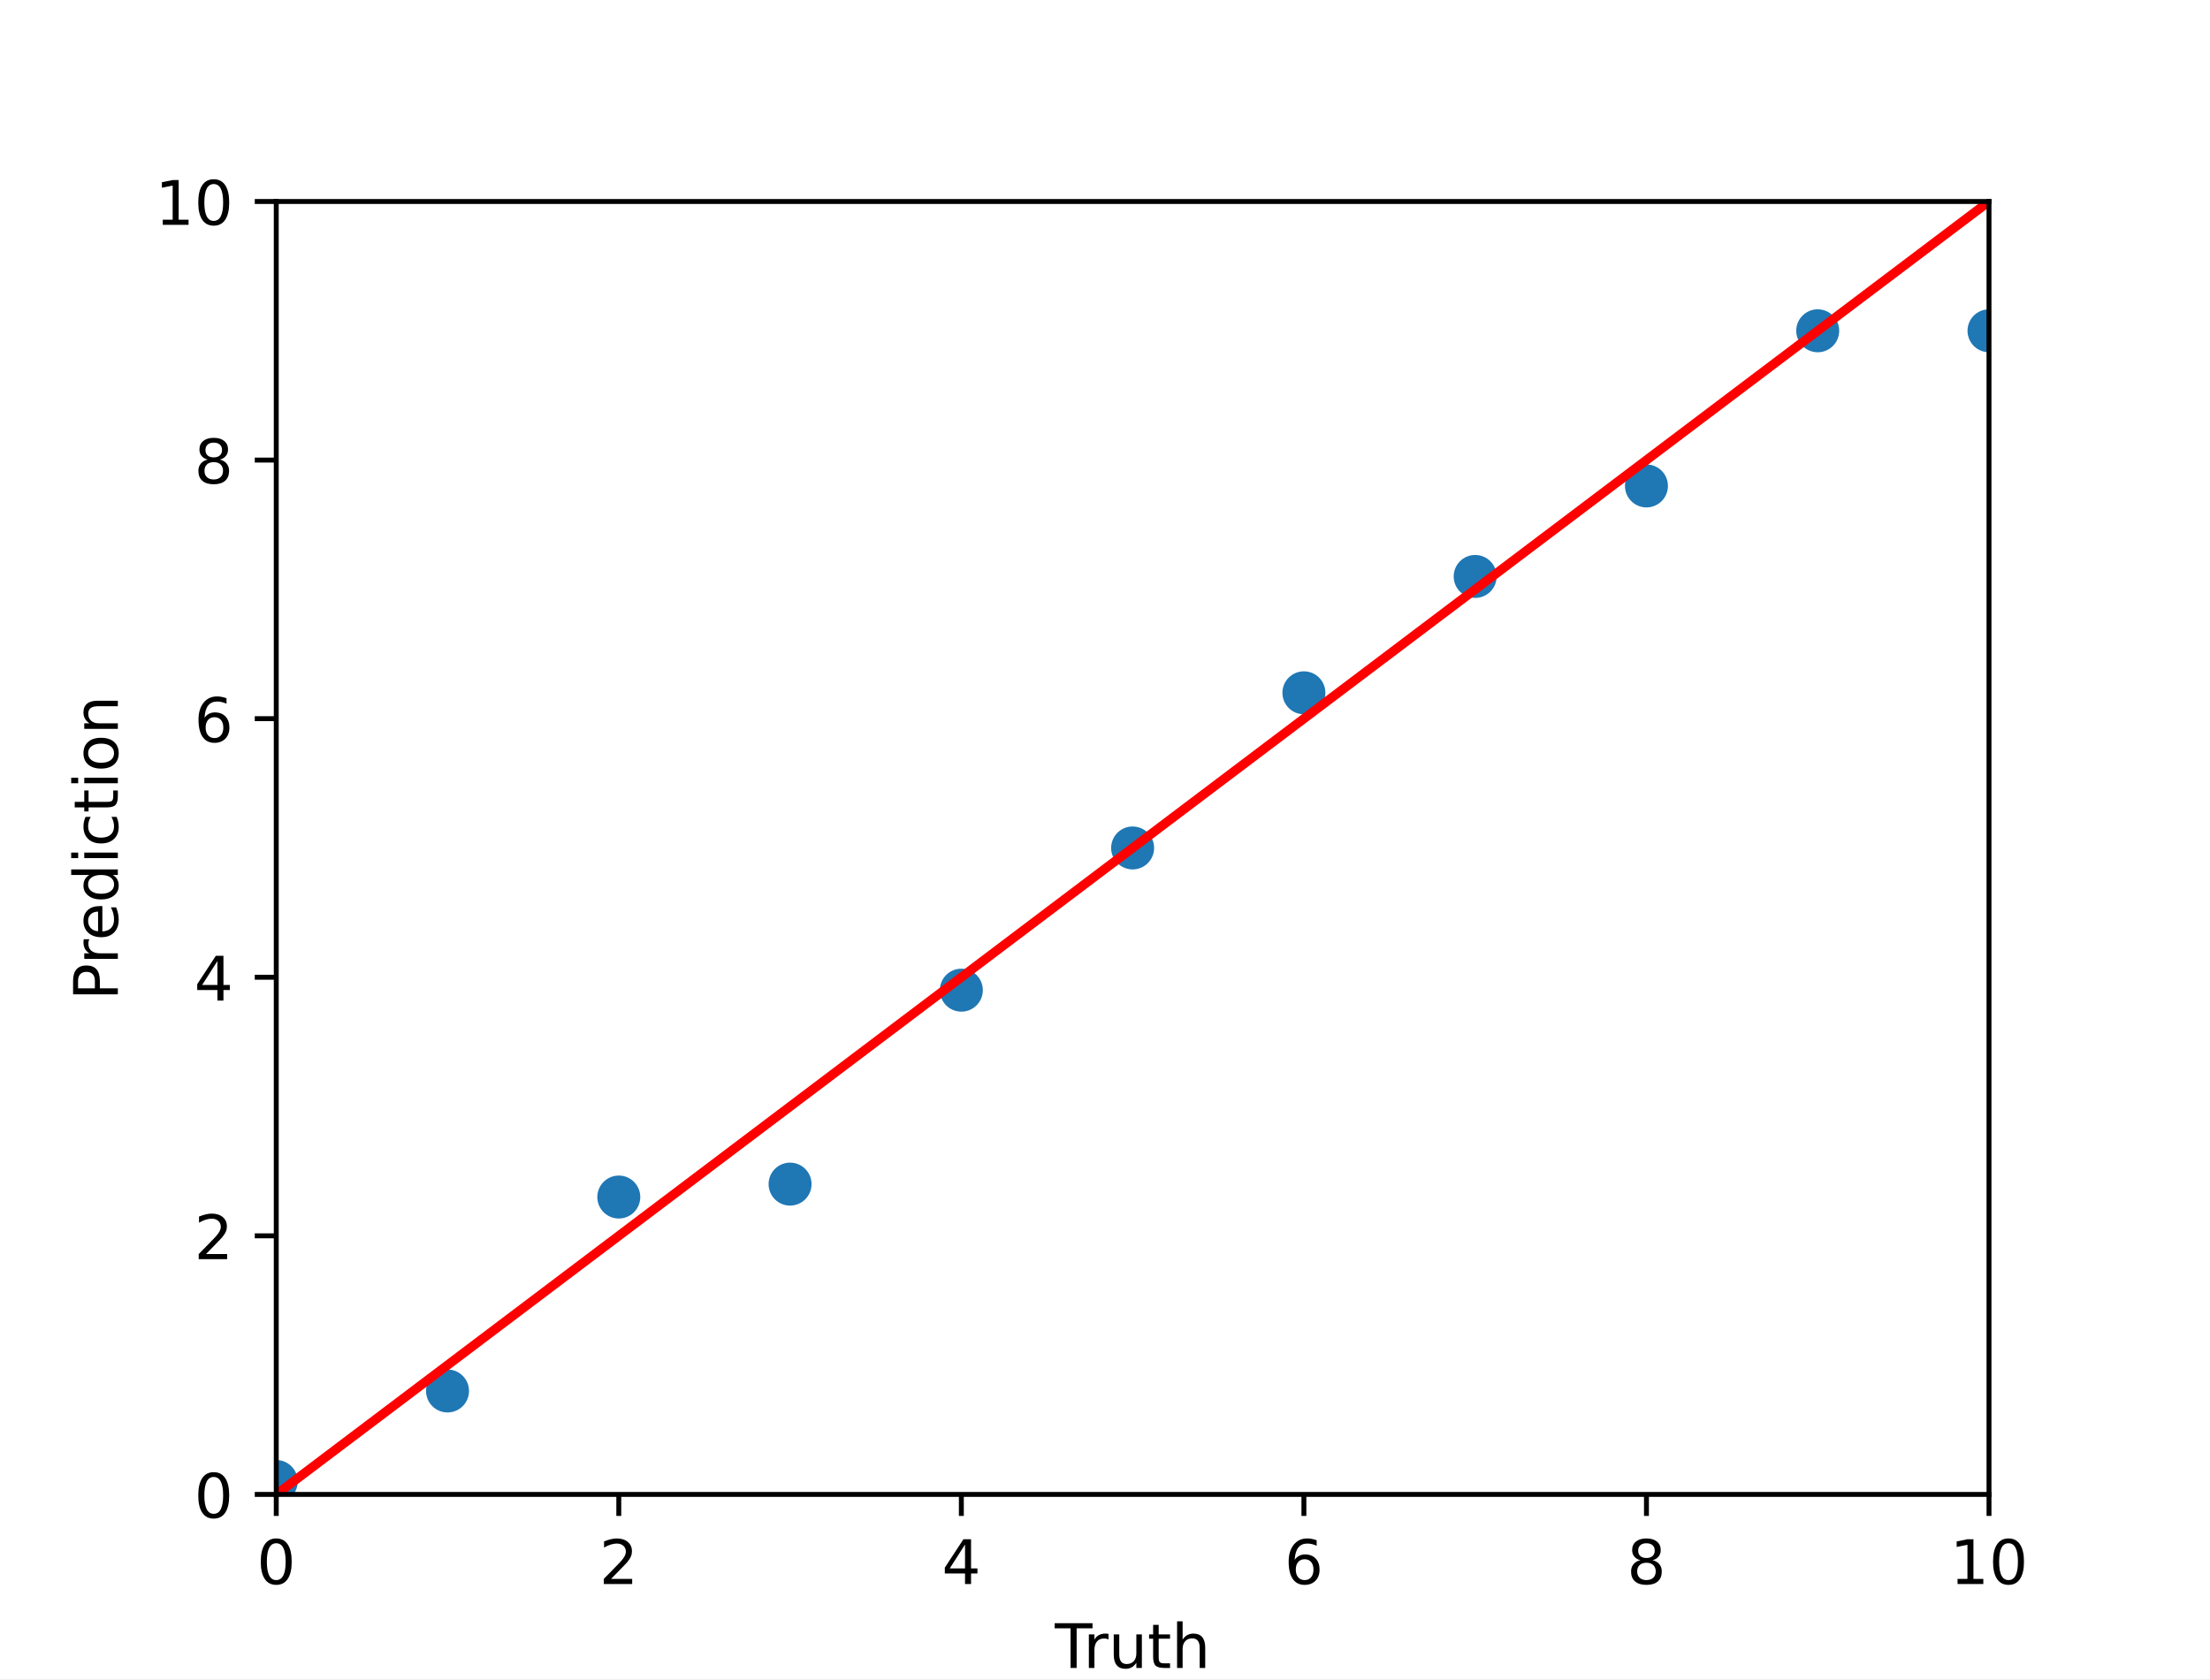
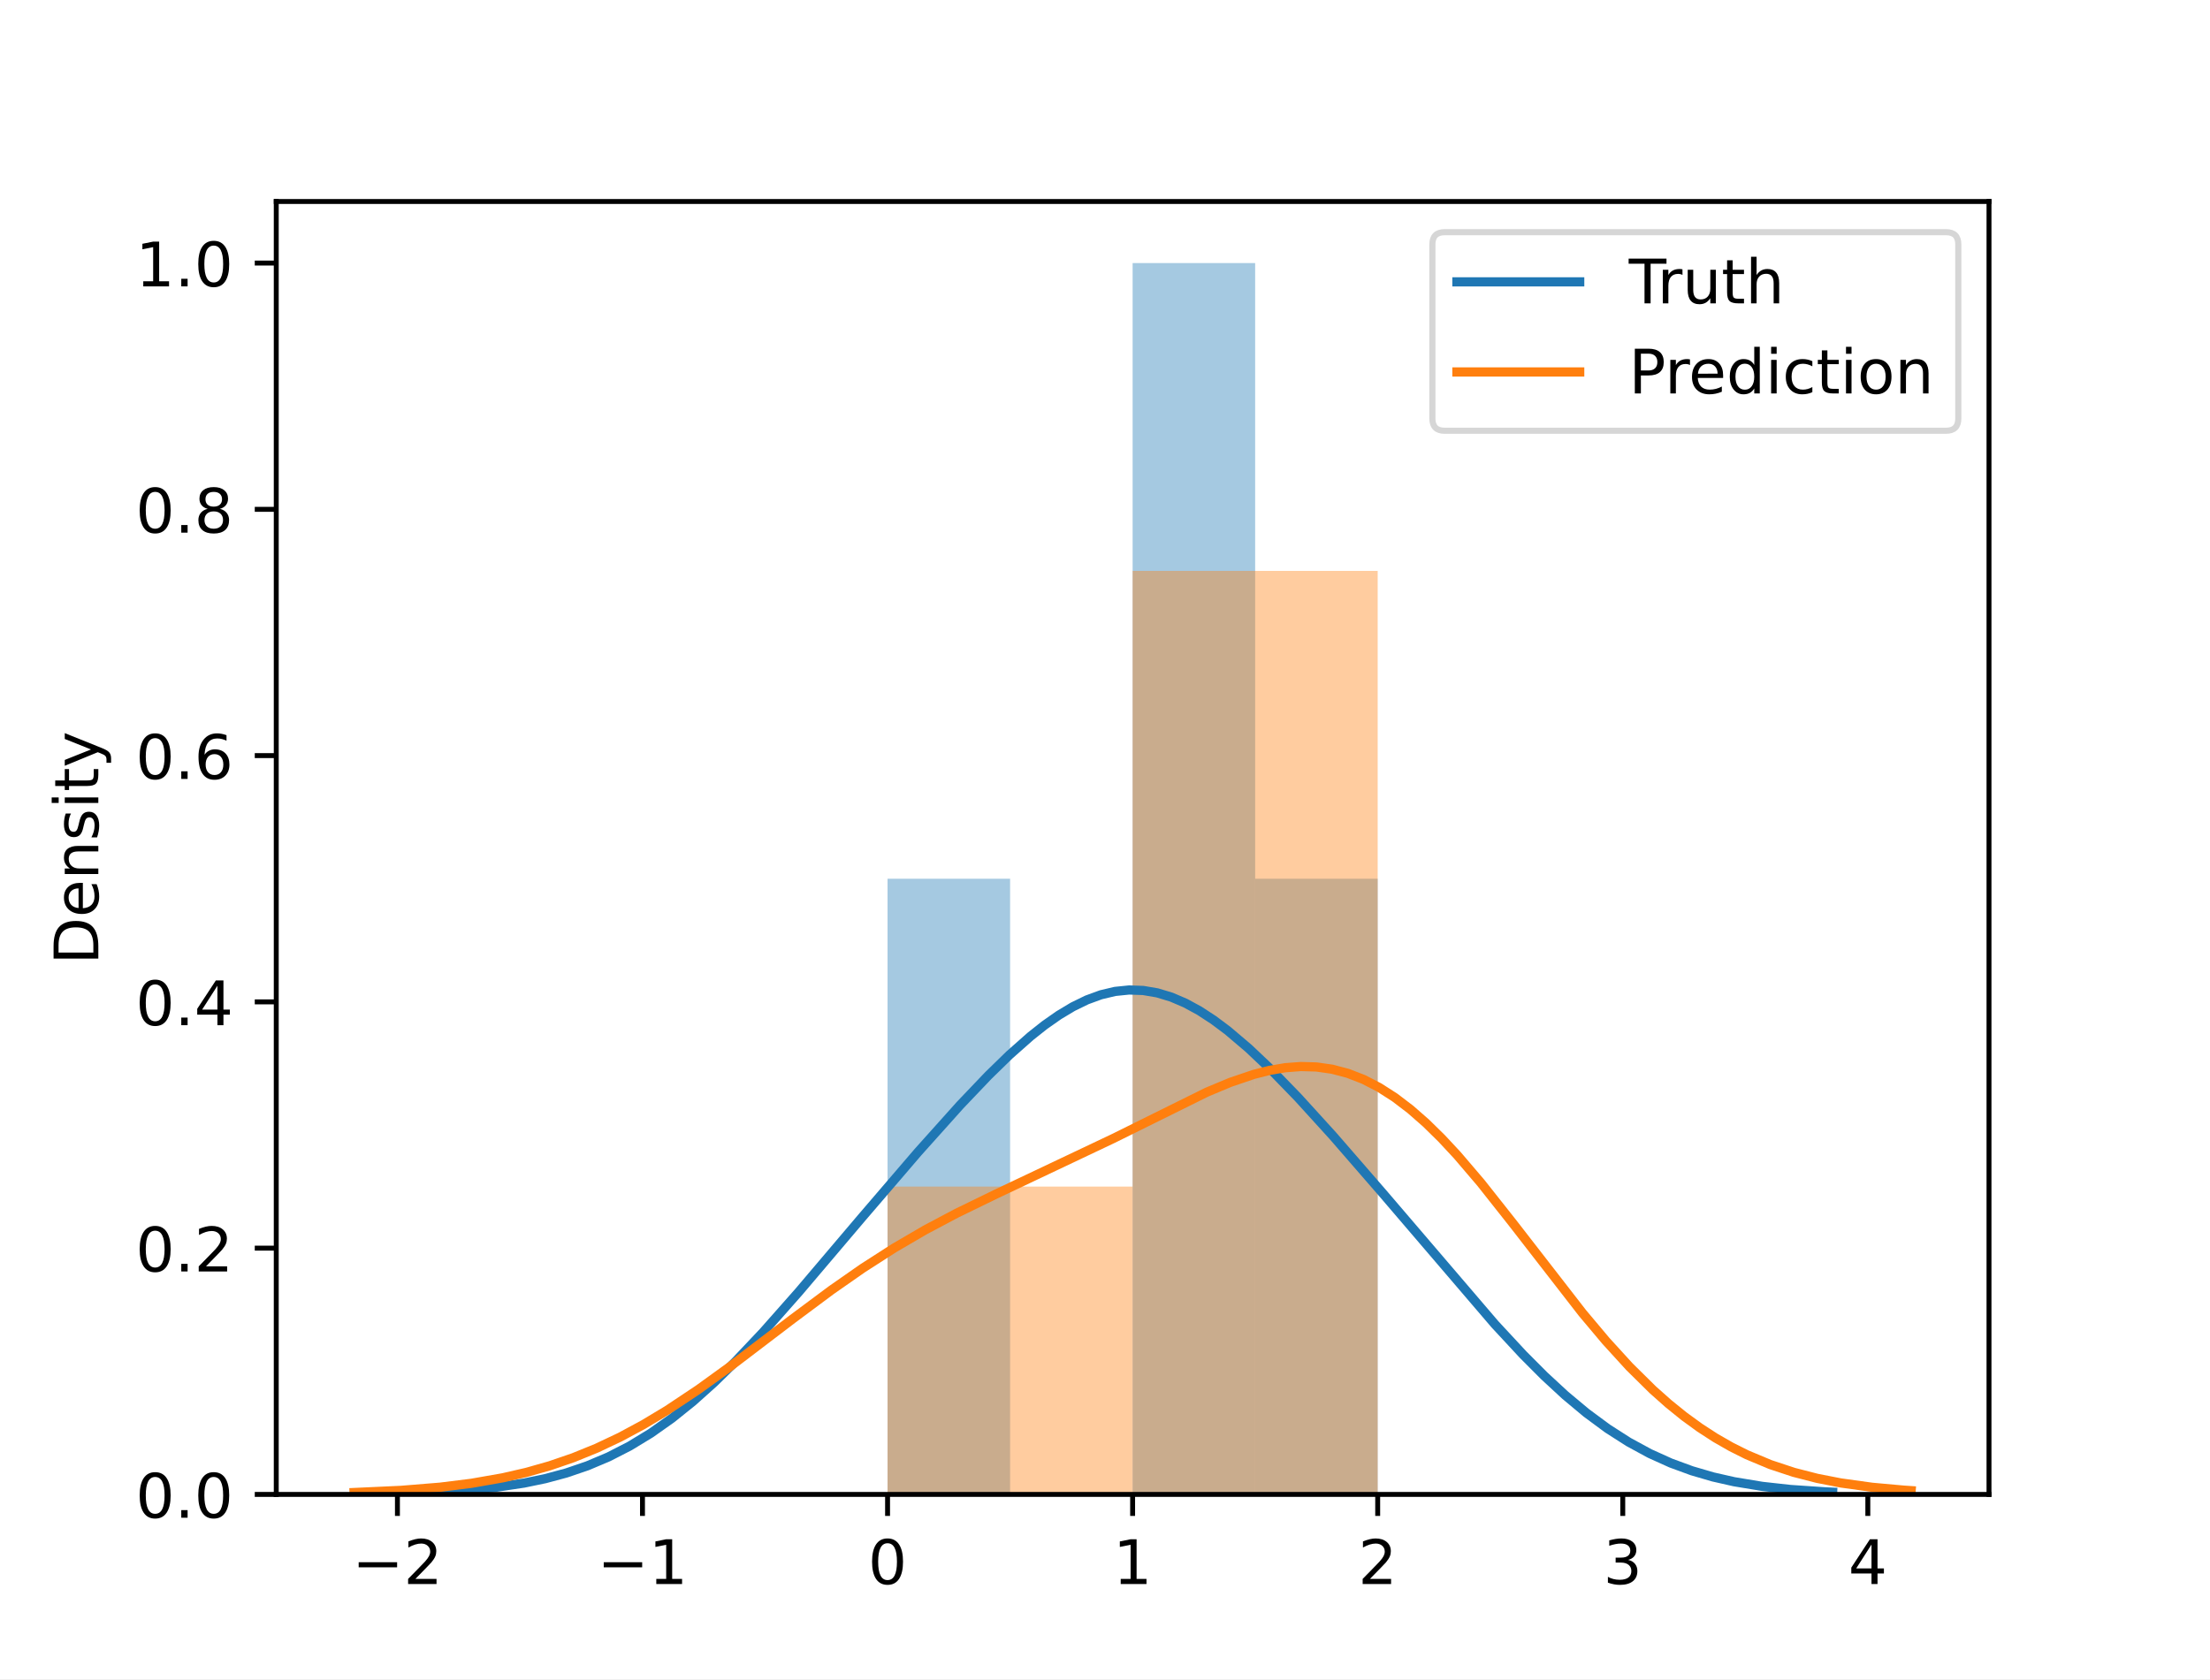
<svg xmlns="http://www.w3.org/2000/svg" xmlns:xlink="http://www.w3.org/1999/xlink" height="273.6pt" version="1.1" viewBox="0 0 360 273.6" width="360pt">
  <defs>
    <style type="text/css">*{stroke-linecap:butt;stroke-linejoin:round;}</style>
  </defs>
  <g id="figure_1">
    <g id="patch_1">
      <path d="M 0 273.6  L 360 273.6  L 360 0  L 0 0  z " style="fill:#ffffff;" />
    </g>
    <g id="axes_1">
      <g id="patch_2">
        <path d="M 45 243.504  L 324 243.504  L 324 32.832  L 45 32.832  z " style="fill:#ffffff;" />
      </g>
-       <g id="PathCollection_1">
-         <defs>
-           <path d="M 0 3  C 0.796 3 1.559 2.684 2.121 2.121  C 2.684 1.559 3 0.796 3 0  C 3 -0.796 2.684 -1.559 2.121 -2.121  C 1.559 -2.684 0.796 -3 0 -3  C -0.796 -3 -1.559 -2.684 -2.121 -2.121  C -2.684 -1.559 -3 -0.796 -3 0  C -3 0.796 -2.684 1.559 -2.121 2.121  C -1.559 2.684 -0.796 3 0 3  z " id="m1b14f8c003" style="stroke:#1f77b4;" />
-         </defs>
-         <g clip-path="url(#pff806f2892)">
-           <use style="fill:#1f77b4;stroke:#1f77b4;" x="45" xlink:href="#m1b14f8c003" y="241.397" />
-           <use style="fill:#1f77b4;stroke:#1f77b4;" x="72.9" xlink:href="#m1b14f8c003" y="226.65" />
-           <use style="fill:#1f77b4;stroke:#1f77b4;" x="100.8" xlink:href="#m1b14f8c003" y="195.049" />
-           <use style="fill:#1f77b4;stroke:#1f77b4;" x="128.7" xlink:href="#m1b14f8c003" y="192.943" />
-           <use style="fill:#1f77b4;stroke:#1f77b4;" x="156.6" xlink:href="#m1b14f8c003" y="161.342" />
-           <use style="fill:#1f77b4;stroke:#1f77b4;" x="184.5" xlink:href="#m1b14f8c003" y="138.168" />
-           <use style="fill:#1f77b4;stroke:#1f77b4;" x="212.4" xlink:href="#m1b14f8c003" y="112.887" />
-           <use style="fill:#1f77b4;stroke:#1f77b4;" x="240.3" xlink:href="#m1b14f8c003" y="93.927" />
-           <use style="fill:#1f77b4;stroke:#1f77b4;" x="268.2" xlink:href="#m1b14f8c003" y="79.18" />
-           <use style="fill:#1f77b4;stroke:#1f77b4;" x="296.1" xlink:href="#m1b14f8c003" y="53.899" />
-           <use style="fill:#1f77b4;stroke:#1f77b4;" x="324" xlink:href="#m1b14f8c003" y="53.899" />
-         </g>
+       <g id="patch_3">
+         <path clip-path="url(#pcc43d568bc)" d="M 144.58 243.504  L 164.54 243.504  L 164.54 143.184  L 144.58 143.184  z " style="fill:#1f77b4;opacity:0.4;" />
+       </g>
+       <g id="patch_4">
+         <path clip-path="url(#pcc43d568bc)" d="M 164.54 243.504  L 184.5 243.504  L 184.5 243.504  L 164.54 243.504  z " style="fill:#1f77b4;opacity:0.4;" />
+       </g>
+       <g id="patch_5">
+         <path clip-path="url(#pcc43d568bc)" d="M 184.5 243.504  L 204.46 243.504  L 204.46 42.864  L 184.5 42.864  z " style="fill:#1f77b4;opacity:0.4;" />
+       </g>
+       <g id="patch_6">
+         <path clip-path="url(#pcc43d568bc)" d="M 204.46 243.504  L 224.42 243.504  L 224.42 143.184  L 204.46 143.184  z " style="fill:#1f77b4;opacity:0.4;" />
+       </g>
+       <g id="patch_7">
+         <path clip-path="url(#pcc43d568bc)" d="M 144.58 243.504  L 184.5 243.504  L 184.5 193.344  L 144.58 193.344  z " style="fill:#ff7f0e;opacity:0.4;" />
+       </g>
+       <g id="patch_8">
+         <path clip-path="url(#pcc43d568bc)" d="M 184.5 243.504  L 224.42 243.504  L 224.42 93.024  L 184.5 93.024  z " style="fill:#ff7f0e;opacity:0.4;" />
      </g>
      <g id="matplotlib.axis_1">
        <g id="xtick_1">
          <g id="line2d_1">
            <defs>
-               <path d="M 0 0  L 0 3.5  " id="me74fa37435" style="stroke:#000000;stroke-width:0.8;" />
-             </defs>
-             <g>
-               <use style="stroke:#000000;stroke-width:0.8;" x="45" xlink:href="#me74fa37435" y="243.504" />
+               <path d="M 0 0  L 0 3.5  " id="m1a2b44babe" style="stroke:#000000;stroke-width:0.8;" />
+             </defs>
+             <g>
+               <use style="stroke:#000000;stroke-width:0.8;" x="64.739" xlink:href="#m1a2b44babe" y="243.504" />
            </g>
          </g>
          <g id="text_1">
-             <g transform="translate(41.81875 258.1024)scale(0.1 -0.1)">
-               <defs>
-                 <path d="M 2034 4250  Q 1547 4250 1301 3770  Q 1056 3291 1056 2328  Q 1056 1369 1301 889  Q 1547 409 2034 409  Q 2525 409 2770 889  Q 3016 1369 3016 2328  Q 3016 3291 2770 3770  Q 2525 4250 2034 4250  z M 2034 4750  Q 2819 4750 3233 4129  Q 3647 3509 3647 2328  Q 3647 1150 3233 529  Q 2819 -91 2034 -91  Q 1250 -91 836 529  Q 422 1150 422 2328  Q 422 3509 836 4129  Q 1250 4750 2034 4750  z " id="DejaVuSans-30" transform="scale(0.015625)" />
-               </defs>
-               <use xlink:href="#DejaVuSans-30" />
+             <g transform="translate(57.36793 258.1024)scale(0.1 -0.1)">
+               <defs>
+                 <path d="M 678 2272  L 4684 2272  L 4684 1741  L 678 1741  L 678 2272  z " id="DejaVuSans-2212" transform="scale(0.015625)" />
+                 <path d="M 1228 531  L 3431 531  L 3431 0  L 469 0  L 469 531  Q 828 903 1448 1529  Q 2069 2156 2228 2338  Q 2531 2678 2651 2914  Q 2772 3150 2772 3378  Q 2772 3750 2511 3984  Q 2250 4219 1831 4219  Q 1534 4219 1204 4116  Q 875 4013 500 3803  L 500 4441  Q 881 4594 1212 4672  Q 1544 4750 1819 4750  Q 2544 4750 2975 4387  Q 3406 4025 3406 3419  Q 3406 3131 3298 2873  Q 3191 2616 2906 2266  Q 2828 2175 2409 1742  Q 1991 1309 1228 531  z " id="DejaVuSans-32" transform="scale(0.015625)" />
+               </defs>
+               <use xlink:href="#DejaVuSans-2212" />
+               <use x="83.789" xlink:href="#DejaVuSans-32" />
            </g>
          </g>
        </g>
        <g id="xtick_2">
          <g id="line2d_2">
            <g>
-               <use style="stroke:#000000;stroke-width:0.8;" x="100.8" xlink:href="#me74fa37435" y="243.504" />
+               <use style="stroke:#000000;stroke-width:0.8;" x="104.659" xlink:href="#m1a2b44babe" y="243.504" />
            </g>
          </g>
          <g id="text_2">
-             <g transform="translate(97.61875 258.1024)scale(0.1 -0.1)">
-               <defs>
-                 <path d="M 1228 531  L 3431 531  L 3431 0  L 469 0  L 469 531  Q 828 903 1448 1529  Q 2069 2156 2228 2338  Q 2531 2678 2651 2914  Q 2772 3150 2772 3378  Q 2772 3750 2511 3984  Q 2250 4219 1831 4219  Q 1534 4219 1204 4116  Q 875 4013 500 3803  L 500 4441  Q 881 4594 1212 4672  Q 1544 4750 1819 4750  Q 2544 4750 2975 4387  Q 3406 4025 3406 3419  Q 3406 3131 3298 2873  Q 3191 2616 2906 2266  Q 2828 2175 2409 1742  Q 1991 1309 1228 531  z " id="DejaVuSans-32" transform="scale(0.015625)" />
-               </defs>
-               <use xlink:href="#DejaVuSans-32" />
+             <g transform="translate(97.28825 258.1024)scale(0.1 -0.1)">
+               <defs>
+                 <path d="M 794 531  L 1825 531  L 1825 4091  L 703 3866  L 703 4441  L 1819 4666  L 2450 4666  L 2450 531  L 3481 531  L 3481 0  L 794 0  L 794 531  z " id="DejaVuSans-31" transform="scale(0.015625)" />
+               </defs>
+               <use xlink:href="#DejaVuSans-2212" />
+               <use x="83.789" xlink:href="#DejaVuSans-31" />
            </g>
          </g>
        </g>
        <g id="xtick_3">
          <g id="line2d_3">
            <g>
-               <use style="stroke:#000000;stroke-width:0.8;" x="156.6" xlink:href="#me74fa37435" y="243.504" />
+               <use style="stroke:#000000;stroke-width:0.8;" x="144.58" xlink:href="#m1a2b44babe" y="243.504" />
            </g>
          </g>
          <g id="text_3">
-             <g transform="translate(153.4187 258.1024)scale(0.1 -0.1)">
-               <defs>
-                 <path d="M 2419 4116  L 825 1625  L 2419 1625  L 2419 4116  z M 2253 4666  L 3047 4666  L 3047 1625  L 3713 1625  L 3713 1100  L 3047 1100  L 3047 0  L 2419 0  L 2419 1100  L 313 1100  L 313 1709  L 2253 4666  z " id="DejaVuSans-34" transform="scale(0.015625)" />
-               </defs>
-               <use xlink:href="#DejaVuSans-34" />
+             <g transform="translate(141.3984 258.1024)scale(0.1 -0.1)">
+               <defs>
+                 <path d="M 2034 4250  Q 1547 4250 1301 3770  Q 1056 3291 1056 2328  Q 1056 1369 1301 889  Q 1547 409 2034 409  Q 2525 409 2770 889  Q 3016 1369 3016 2328  Q 3016 3291 2770 3770  Q 2525 4250 2034 4250  z M 2034 4750  Q 2819 4750 3233 4129  Q 3647 3509 3647 2328  Q 3647 1150 3233 529  Q 2819 -91 2034 -91  Q 1250 -91 836 529  Q 422 1150 422 2328  Q 422 3509 836 4129  Q 1250 4750 2034 4750  z " id="DejaVuSans-30" transform="scale(0.015625)" />
+               </defs>
+               <use xlink:href="#DejaVuSans-30" />
            </g>
          </g>
        </g>
        <g id="xtick_4">
          <g id="line2d_4">
            <g>
-               <use style="stroke:#000000;stroke-width:0.8;" x="212.4" xlink:href="#me74fa37435" y="243.504" />
+               <use style="stroke:#000000;stroke-width:0.8;" x="184.5" xlink:href="#m1a2b44babe" y="243.504" />
            </g>
          </g>
          <g id="text_4">
-             <g transform="translate(209.2188 258.1024)scale(0.1 -0.1)">
-               <defs>
-                 <path d="M 2113 2584  Q 1688 2584 1439 2293  Q 1191 2003 1191 1497  Q 1191 994 1439 701  Q 1688 409 2113 409  Q 2538 409 2786 701  Q 3034 994 3034 1497  Q 3034 2003 2786 2293  Q 2538 2584 2113 2584  z M 3366 4563  L 3366 3988  Q 3128 4100 2886 4159  Q 2644 4219 2406 4219  Q 1781 4219 1451 3797  Q 1122 3375 1075 2522  Q 1259 2794 1537 2939  Q 1816 3084 2150 3084  Q 2853 3084 3261 2657  Q 3669 2231 3669 1497  Q 3669 778 3244 343  Q 2819 -91 2113 -91  Q 1303 -91 875 529  Q 447 1150 447 2328  Q 447 3434 972 4092  Q 1497 4750 2381 4750  Q 2619 4750 2861 4703  Q 3103 4656 3366 4563  z " id="DejaVuSans-36" transform="scale(0.015625)" />
-               </defs>
-               <use xlink:href="#DejaVuSans-36" />
+             <g transform="translate(181.3187 258.1024)scale(0.1 -0.1)">
+               <use xlink:href="#DejaVuSans-31" />
            </g>
          </g>
        </g>
        <g id="xtick_5">
          <g id="line2d_5">
            <g>
-               <use style="stroke:#000000;stroke-width:0.8;" x="268.2" xlink:href="#me74fa37435" y="243.504" />
+               <use style="stroke:#000000;stroke-width:0.8;" x="224.42" xlink:href="#m1a2b44babe" y="243.504" />
            </g>
          </g>
          <g id="text_5">
-             <g transform="translate(265.0188 258.1024)scale(0.1 -0.1)">
-               <defs>
-                 <path d="M 2034 2216  Q 1584 2216 1326 1975  Q 1069 1734 1069 1313  Q 1069 891 1326 650  Q 1584 409 2034 409  Q 2484 409 2743 651  Q 3003 894 3003 1313  Q 3003 1734 2745 1975  Q 2488 2216 2034 2216  z M 1403 2484  Q 997 2584 770 2862  Q 544 3141 544 3541  Q 544 4100 942 4425  Q 1341 4750 2034 4750  Q 2731 4750 3128 4425  Q 3525 4100 3525 3541  Q 3525 3141 3298 2862  Q 3072 2584 2669 2484  Q 3125 2378 3379 2068  Q 3634 1759 3634 1313  Q 3634 634 3220 271  Q 2806 -91 2034 -91  Q 1263 -91 848 271  Q 434 634 434 1313  Q 434 1759 690 2068  Q 947 2378 1403 2484  z M 1172 3481  Q 1172 3119 1398 2916  Q 1625 2713 2034 2713  Q 2441 2713 2670 2916  Q 2900 3119 2900 3481  Q 2900 3844 2670 4047  Q 2441 4250 2034 4250  Q 1625 4250 1398 4047  Q 1172 3844 1172 3481  z " id="DejaVuSans-38" transform="scale(0.015625)" />
-               </defs>
-               <use xlink:href="#DejaVuSans-38" />
+             <g transform="translate(221.2391 258.1024)scale(0.1 -0.1)">
+               <use xlink:href="#DejaVuSans-32" />
            </g>
          </g>
        </g>
        <g id="xtick_6">
          <g id="line2d_6">
            <g>
-               <use style="stroke:#000000;stroke-width:0.8;" x="324" xlink:href="#me74fa37435" y="243.504" />
+               <use style="stroke:#000000;stroke-width:0.8;" x="264.341" xlink:href="#m1a2b44babe" y="243.504" />
            </g>
          </g>
          <g id="text_6">
-             <g transform="translate(317.6375 258.1024)scale(0.1 -0.1)">
-               <defs>
-                 <path d="M 794 531  L 1825 531  L 1825 4091  L 703 3866  L 703 4441  L 1819 4666  L 2450 4666  L 2450 531  L 3481 531  L 3481 0  L 794 0  L 794 531  z " id="DejaVuSans-31" transform="scale(0.015625)" />
-               </defs>
+             <g transform="translate(261.1594 258.1024)scale(0.1 -0.1)">
+               <defs>
+                 <path d="M 2597 2516  Q 3050 2419 3304 2112  Q 3559 1806 3559 1356  Q 3559 666 3084 287  Q 2609 -91 1734 -91  Q 1441 -91 1130 -33  Q 819 25 488 141  L 488 750  Q 750 597 1062 519  Q 1375 441 1716 441  Q 2309 441 2620 675  Q 2931 909 2931 1356  Q 2931 1769 2642 2001  Q 2353 2234 1838 2234  L 1294 2234  L 1294 2753  L 1863 2753  Q 2328 2753 2575 2939  Q 2822 3125 2822 3475  Q 2822 3834 2567 4026  Q 2313 4219 1838 4219  Q 1578 4219 1281 4162  Q 984 4106 628 3988  L 628 4550  Q 988 4650 1302 4700  Q 1616 4750 1894 4750  Q 2613 4750 3031 4423  Q 3450 4097 3450 3541  Q 3450 3153 3228 2886  Q 3006 2619 2597 2516  z " id="DejaVuSans-33" transform="scale(0.015625)" />
+               </defs>
+               <use xlink:href="#DejaVuSans-33" />
+             </g>
+           </g>
+         </g>
+         <g id="xtick_7">
+           <g id="line2d_7">
+             <g>
+               <use style="stroke:#000000;stroke-width:0.8;" x="304.261" xlink:href="#m1a2b44babe" y="243.504" />
+             </g>
+           </g>
+           <g id="text_7">
+             <g transform="translate(301.0797 258.1024)scale(0.1 -0.1)">
+               <defs>
+                 <path d="M 2419 4116  L 825 1625  L 2419 1625  L 2419 4116  z M 2253 4666  L 3047 4666  L 3047 1625  L 3713 1625  L 3713 1100  L 3047 1100  L 3047 0  L 2419 0  L 2419 1100  L 313 1100  L 313 1709  L 2253 4666  z " id="DejaVuSans-34" transform="scale(0.015625)" />
+               </defs>
+               <use xlink:href="#DejaVuSans-34" />
+             </g>
+           </g>
+         </g>
+       </g>
+       <g id="matplotlib.axis_2">
+         <g id="ytick_1">
+           <g id="line2d_8">
+             <defs>
+               <path d="M 0 0  L -3.5 0  " id="m5baee02620" style="stroke:#000000;stroke-width:0.8;" />
+             </defs>
+             <g>
+               <use style="stroke:#000000;stroke-width:0.8;" x="45" xlink:href="#m5baee02620" y="243.504" />
+             </g>
+           </g>
+           <g id="text_8">
+             <g transform="translate(22.09688 247.3032)scale(0.1 -0.1)">
+               <defs>
+                 <path d="M 684 794  L 1344 794  L 1344 0  L 684 0  L 684 794  z " id="DejaVuSans-2e" transform="scale(0.015625)" />
+               </defs>
+               <use xlink:href="#DejaVuSans-30" />
+               <use x="63.623" xlink:href="#DejaVuSans-2e" />
+               <use x="95.41" xlink:href="#DejaVuSans-30" />
+             </g>
+           </g>
+         </g>
+         <g id="ytick_2">
+           <g id="line2d_9">
+             <g>
+               <use style="stroke:#000000;stroke-width:0.8;" x="45" xlink:href="#m5baee02620" y="203.376" />
+             </g>
+           </g>
+           <g id="text_9">
+             <g transform="translate(22.09688 207.1752)scale(0.1 -0.1)">
+               <use xlink:href="#DejaVuSans-30" />
+               <use x="63.623" xlink:href="#DejaVuSans-2e" />
+               <use x="95.41" xlink:href="#DejaVuSans-32" />
+             </g>
+           </g>
+         </g>
+         <g id="ytick_3">
+           <g id="line2d_10">
+             <g>
+               <use style="stroke:#000000;stroke-width:0.8;" x="45" xlink:href="#m5baee02620" y="163.248" />
+             </g>
+           </g>
+           <g id="text_10">
+             <g transform="translate(22.09688 167.0472)scale(0.1 -0.1)">
+               <use xlink:href="#DejaVuSans-30" />
+               <use x="63.623" xlink:href="#DejaVuSans-2e" />
+               <use x="95.41" xlink:href="#DejaVuSans-34" />
+             </g>
+           </g>
+         </g>
+         <g id="ytick_4">
+           <g id="line2d_11">
+             <g>
+               <use style="stroke:#000000;stroke-width:0.8;" x="45" xlink:href="#m5baee02620" y="123.12" />
+             </g>
+           </g>
+           <g id="text_11">
+             <g transform="translate(22.09688 126.9192)scale(0.1 -0.1)">
+               <defs>
+                 <path d="M 2113 2584  Q 1688 2584 1439 2293  Q 1191 2003 1191 1497  Q 1191 994 1439 701  Q 1688 409 2113 409  Q 2538 409 2786 701  Q 3034 994 3034 1497  Q 3034 2003 2786 2293  Q 2538 2584 2113 2584  z M 3366 4563  L 3366 3988  Q 3128 4100 2886 4159  Q 2644 4219 2406 4219  Q 1781 4219 1451 3797  Q 1122 3375 1075 2522  Q 1259 2794 1537 2939  Q 1816 3084 2150 3084  Q 2853 3084 3261 2657  Q 3669 2231 3669 1497  Q 3669 778 3244 343  Q 2819 -91 2113 -91  Q 1303 -91 875 529  Q 447 1150 447 2328  Q 447 3434 972 4092  Q 1497 4750 2381 4750  Q 2619 4750 2861 4703  Q 3103 4656 3366 4563  z " id="DejaVuSans-36" transform="scale(0.015625)" />
+               </defs>
+               <use xlink:href="#DejaVuSans-30" />
+               <use x="63.623" xlink:href="#DejaVuSans-2e" />
+               <use x="95.41" xlink:href="#DejaVuSans-36" />
+             </g>
+           </g>
+         </g>
+         <g id="ytick_5">
+           <g id="line2d_12">
+             <g>
+               <use style="stroke:#000000;stroke-width:0.8;" x="45" xlink:href="#m5baee02620" y="82.992" />
+             </g>
+           </g>
+           <g id="text_12">
+             <g transform="translate(22.09688 86.79122)scale(0.1 -0.1)">
+               <defs>
+                 <path d="M 2034 2216  Q 1584 2216 1326 1975  Q 1069 1734 1069 1313  Q 1069 891 1326 650  Q 1584 409 2034 409  Q 2484 409 2743 651  Q 3003 894 3003 1313  Q 3003 1734 2745 1975  Q 2488 2216 2034 2216  z M 1403 2484  Q 997 2584 770 2862  Q 544 3141 544 3541  Q 544 4100 942 4425  Q 1341 4750 2034 4750  Q 2731 4750 3128 4425  Q 3525 4100 3525 3541  Q 3525 3141 3298 2862  Q 3072 2584 2669 2484  Q 3125 2378 3379 2068  Q 3634 1759 3634 1313  Q 3634 634 3220 271  Q 2806 -91 2034 -91  Q 1263 -91 848 271  Q 434 634 434 1313  Q 434 1759 690 2068  Q 947 2378 1403 2484  z M 1172 3481  Q 1172 3119 1398 2916  Q 1625 2713 2034 2713  Q 2441 2713 2670 2916  Q 2900 3119 2900 3481  Q 2900 3844 2670 4047  Q 2441 4250 2034 4250  Q 1625 4250 1398 4047  Q 1172 3844 1172 3481  z " id="DejaVuSans-38" transform="scale(0.015625)" />
+               </defs>
+               <use xlink:href="#DejaVuSans-30" />
+               <use x="63.623" xlink:href="#DejaVuSans-2e" />
+               <use x="95.41" xlink:href="#DejaVuSans-38" />
+             </g>
+           </g>
+         </g>
+         <g id="ytick_6">
+           <g id="line2d_13">
+             <g>
+               <use style="stroke:#000000;stroke-width:0.8;" x="45" xlink:href="#m5baee02620" y="42.864" />
+             </g>
+           </g>
+           <g id="text_13">
+             <g transform="translate(22.09688 46.66322)scale(0.1 -0.1)">
              <use xlink:href="#DejaVuSans-31" />
-               <use x="63.623" xlink:href="#DejaVuSans-30" />
-             </g>
-           </g>
-         </g>
-         <g id="text_7">
-           <g transform="translate(171.8305 271.7806)scale(0.1 -0.1)">
+               <use x="63.623" xlink:href="#DejaVuSans-2e" />
+               <use x="95.41" xlink:href="#DejaVuSans-30" />
+             </g>
+           </g>
+         </g>
+         <g id="text_14">
+           <g transform="translate(16.01719 157.1766)rotate(-90)scale(0.1 -0.1)">
+             <defs>
+               <path d="M 1259 4147  L 1259 519  L 2022 519  Q 2988 519 3436 956  Q 3884 1394 3884 2338  Q 3884 3275 3436 3711  Q 2988 4147 2022 4147  L 1259 4147  z M 628 4666  L 1925 4666  Q 3281 4666 3915 4102  Q 4550 3538 4550 2338  Q 4550 1131 3912 565  Q 3275 0 1925 0  L 628 0  L 628 4666  z " id="DejaVuSans-44" transform="scale(0.015625)" />
+               <path d="M 3597 1894  L 3597 1613  L 953 1613  Q 991 1019 1311 708  Q 1631 397 2203 397  Q 2534 397 2845 478  Q 3156 559 3463 722  L 3463 178  Q 3153 47 2828 -22  Q 2503 -91 2169 -91  Q 1331 -91 842 396  Q 353 884 353 1716  Q 353 2575 817 3079  Q 1281 3584 2069 3584  Q 2775 3584 3186 3129  Q 3597 2675 3597 1894  z M 3022 2063  Q 3016 2534 2758 2815  Q 2500 3097 2075 3097  Q 1594 3097 1305 2825  Q 1016 2553 972 2059  L 3022 2063  z " id="DejaVuSans-65" transform="scale(0.015625)" />
+               <path d="M 3513 2113  L 3513 0  L 2938 0  L 2938 2094  Q 2938 2591 2744 2837  Q 2550 3084 2163 3084  Q 1697 3084 1428 2787  Q 1159 2491 1159 1978  L 1159 0  L 581 0  L 581 3500  L 1159 3500  L 1159 2956  Q 1366 3272 1645 3428  Q 1925 3584 2291 3584  Q 2894 3584 3203 3211  Q 3513 2838 3513 2113  z " id="DejaVuSans-6e" transform="scale(0.015625)" />
+               <path d="M 2834 3397  L 2834 2853  Q 2591 2978 2328 3040  Q 2066 3103 1784 3103  Q 1356 3103 1142 2972  Q 928 2841 928 2578  Q 928 2378 1081 2264  Q 1234 2150 1697 2047  L 1894 2003  Q 2506 1872 2764 1633  Q 3022 1394 3022 966  Q 3022 478 2636 193  Q 2250 -91 1575 -91  Q 1294 -91 989 -36  Q 684 19 347 128  L 347 722  Q 666 556 975 473  Q 1284 391 1588 391  Q 1994 391 2212 530  Q 2431 669 2431 922  Q 2431 1156 2273 1281  Q 2116 1406 1581 1522  L 1381 1569  Q 847 1681 609 1914  Q 372 2147 372 2553  Q 372 3047 722 3315  Q 1072 3584 1716 3584  Q 2034 3584 2315 3537  Q 2597 3491 2834 3397  z " id="DejaVuSans-73" transform="scale(0.015625)" />
+               <path d="M 603 3500  L 1178 3500  L 1178 0  L 603 0  L 603 3500  z M 603 4863  L 1178 4863  L 1178 4134  L 603 4134  L 603 4863  z " id="DejaVuSans-69" transform="scale(0.015625)" />
+               <path d="M 1172 4494  L 1172 3500  L 2356 3500  L 2356 3053  L 1172 3053  L 1172 1153  Q 1172 725 1289 603  Q 1406 481 1766 481  L 2356 481  L 2356 0  L 1766 0  Q 1100 0 847 248  Q 594 497 594 1153  L 594 3053  L 172 3053  L 172 3500  L 594 3500  L 594 4494  L 1172 4494  z " id="DejaVuSans-74" transform="scale(0.015625)" />
+               <path d="M 2059 -325  Q 1816 -950 1584 -1140  Q 1353 -1331 966 -1331  L 506 -1331  L 506 -850  L 844 -850  Q 1081 -850 1212 -737  Q 1344 -625 1503 -206  L 1606 56  L 191 3500  L 800 3500  L 1894 763  L 2988 3500  L 3597 3500  L 2059 -325  z " id="DejaVuSans-79" transform="scale(0.015625)" />
+             </defs>
+             <use xlink:href="#DejaVuSans-44" />
+             <use x="77.002" xlink:href="#DejaVuSans-65" />
+             <use x="138.525" xlink:href="#DejaVuSans-6e" />
+             <use x="201.904" xlink:href="#DejaVuSans-73" />
+             <use x="254.004" xlink:href="#DejaVuSans-69" />
+             <use x="281.787" xlink:href="#DejaVuSans-74" />
+             <use x="320.996" xlink:href="#DejaVuSans-79" />
+           </g>
+         </g>
+       </g>
+       <g id="line2d_14">
+         <path clip-path="url(#pcc43d568bc)" d="M 70.473 243.143  L 76.203 242.798  L 80.787 242.342  L 85.371 241.654  L 88.809 240.94  L 92.247 240.015  L 95.685 238.843  L 99.123 237.391  L 102.561 235.629  L 105.999 233.538  L 109.437 231.109  L 112.875 228.345  L 116.313 225.266  L 119.751 221.902  L 124.335 217.05  L 130.065 210.565  L 140.379 198.408  L 149.547 187.717  L 156.423 180.043  L 161.007 175.234  L 164.445 171.884  L 167.883 168.842  L 170.175 167.029  L 172.467 165.421  L 174.759 164.046  L 177.051 162.928  L 179.343 162.089  L 181.635 161.546  L 183.927 161.312  L 186.219 161.39  L 188.511 161.78  L 190.803 162.472  L 193.095 163.453  L 195.387 164.703  L 197.679 166.198  L 199.971 167.912  L 203.409 170.832  L 206.847 174.088  L 211.431 178.811  L 217.161 185.114  L 225.183 194.359  L 243.519 215.784  L 248.103 220.725  L 251.541 224.174  L 254.979 227.353  L 258.417 230.224  L 261.855 232.766  L 265.293 234.969  L 268.731 236.839  L 272.169 238.392  L 275.607 239.653  L 279.045 240.657  L 282.483 241.437  L 287.067 242.195  L 291.651 242.702  L 297.381 243.09  L 298.527 243.143  L 298.527 243.143  " style="fill:none;stroke:#1f77b4;stroke-linecap:square;stroke-width:1.5;" />
+       </g>
+       <g id="line2d_15">
+         <path clip-path="url(#pcc43d568bc)" d="M 57.682 243.196  L 65.329 242.845  L 71.702 242.326  L 76.8 241.692  L 81.898 240.799  L 85.722 239.922  L 89.546 238.839  L 93.369 237.528  L 97.193 235.972  L 101.017 234.164  L 104.84 232.103  L 108.664 229.804  L 113.762 226.409  L 118.86 222.722  L 129.057 214.954  L 135.43 210.208  L 140.528 206.649  L 145.626 203.373  L 150.724 200.397  L 155.823 197.693  L 162.195 194.589  L 181.314 185.525  L 196.608 177.951  L 200.432 176.354  L 204.256 175.057  L 206.805 174.411  L 209.354 173.977  L 211.903 173.783  L 214.452 173.857  L 217.001 174.22  L 219.55 174.89  L 222.099 175.879  L 224.648 177.19  L 227.198 178.822  L 229.747 180.764  L 232.296 182.998  L 234.845 185.501  L 237.394 188.242  L 241.218 192.722  L 246.316 199.167  L 257.787 213.958  L 261.611 218.508  L 265.434 222.701  L 269.258 226.475  L 271.807 228.739  L 274.356 230.798  L 276.905 232.651  L 279.454 234.303  L 282.003 235.762  L 284.553 237.039  L 288.376 238.64  L 292.2 239.907  L 296.024 240.889  L 299.847 241.635  L 304.945 242.342  L 310.044 242.803  L 311.318 242.889  L 311.318 242.889  " style="fill:none;stroke:#ff7f0e;stroke-linecap:square;stroke-width:1.5;" />
+       </g>
+       <g id="patch_9">
+         <path d="M 45 243.504  L 45 32.832  " style="fill:none;stroke:#000000;stroke-linecap:square;stroke-linejoin:miter;stroke-width:0.8;" />
+       </g>
+       <g id="patch_10">
+         <path d="M 324 243.504  L 324 32.832  " style="fill:none;stroke:#000000;stroke-linecap:square;stroke-linejoin:miter;stroke-width:0.8;" />
+       </g>
+       <g id="patch_11">
+         <path d="M 45 243.504  L 324 243.504  " style="fill:none;stroke:#000000;stroke-linecap:square;stroke-linejoin:miter;stroke-width:0.8;" />
+       </g>
+       <g id="patch_12">
+         <path d="M 45 32.832  L 324 32.832  " style="fill:none;stroke:#000000;stroke-linecap:square;stroke-linejoin:miter;stroke-width:0.8;" />
+       </g>
+       <g id="legend_1">
+         <g id="patch_13">
+           <path d="M 235.327 70.188  L 317 70.188  Q 319 70.188 319 68.188  L 319 39.832  Q 319 37.832 317 37.832  L 235.327 37.832  Q 233.327 37.832 233.327 39.832  L 233.327 68.188  Q 233.327 70.188 235.327 70.188  z " style="fill:#ffffff;opacity:0.8;stroke:#cccccc;stroke-linejoin:miter;" />
+         </g>
+         <g id="line2d_16">
+           <path d="M 237.327 45.93  L 257.327 45.93  " style="fill:none;stroke:#1f77b4;stroke-linecap:square;stroke-width:1.5;" />
+         </g>
+         <g id="line2d_17" />
+         <g id="text_15">
+           <g transform="translate(265.3266 49.43044)scale(0.1 -0.1)">
            <defs>
              <path d="M -19 4666  L 3928 4666  L 3928 4134  L 2272 4134  L 2272 0  L 1638 0  L 1638 4134  L -19 4134  L -19 4666  z " id="DejaVuSans-54" transform="scale(0.015625)" />
              <path d="M 2631 2963  Q 2534 3019 2420 3045  Q 2306 3072 2169 3072  Q 1681 3072 1420 2755  Q 1159 2438 1159 1844  L 1159 0  L 581 0  L 581 3500  L 1159 3500  L 1159 2956  Q 1341 3275 1631 3429  Q 1922 3584 2338 3584  Q 2397 3584 2469 3576  Q 2541 3569 2628 3553  L 2631 2963  z " id="DejaVuSans-72" transform="scale(0.015625)" />
              <path d="M 544 1381  L 544 3500  L 1119 3500  L 1119 1403  Q 1119 906 1312 657  Q 1506 409 1894 409  Q 2359 409 2629 706  Q 2900 1003 2900 1516  L 2900 3500  L 3475 3500  L 3475 0  L 2900 0  L 2900 538  Q 2691 219 2414 64  Q 2138 -91 1772 -91  Q 1169 -91 856 284  Q 544 659 544 1381  z M 1991 3584  L 1991 3584  z " id="DejaVuSans-75" transform="scale(0.015625)" />
-               <path d="M 1172 4494  L 1172 3500  L 2356 3500  L 2356 3053  L 1172 3053  L 1172 1153  Q 1172 725 1289 603  Q 1406 481 1766 481  L 2356 481  L 2356 0  L 1766 0  Q 1100 0 847 248  Q 594 497 594 1153  L 594 3053  L 172 3053  L 172 3500  L 594 3500  L 594 4494  L 1172 4494  z " id="DejaVuSans-74" transform="scale(0.015625)" />
              <path d="M 3513 2113  L 3513 0  L 2938 0  L 2938 2094  Q 2938 2591 2744 2837  Q 2550 3084 2163 3084  Q 1697 3084 1428 2787  Q 1159 2491 1159 1978  L 1159 0  L 581 0  L 581 4863  L 1159 4863  L 1159 2956  Q 1366 3272 1645 3428  Q 1925 3584 2291 3584  Q 2894 3584 3203 3211  Q 3513 2838 3513 2113  z " id="DejaVuSans-68" transform="scale(0.015625)" />
            </defs>
            <use xlink:href="#DejaVuSans-54" />
            <use x="46.334" xlink:href="#DejaVuSans-72" />
            <use x="87.447" xlink:href="#DejaVuSans-75" />
            <use x="150.826" xlink:href="#DejaVuSans-74" />
            <use x="190.035" xlink:href="#DejaVuSans-68" />
          </g>
        </g>
-       </g>
-       <g id="matplotlib.axis_2">
-         <g id="ytick_1">
-           <g id="line2d_7">
-             <defs>
-               <path d="M 0 0  L -3.5 0  " id="m44f0bc553d" style="stroke:#000000;stroke-width:0.8;" />
-             </defs>
-             <g>
-               <use style="stroke:#000000;stroke-width:0.8;" x="45" xlink:href="#m44f0bc553d" y="243.504" />
-             </g>
-           </g>
-           <g id="text_8">
-             <g transform="translate(31.6375 247.3032)scale(0.1 -0.1)">
-               <use xlink:href="#DejaVuSans-30" />
-             </g>
-           </g>
-         </g>
-         <g id="ytick_2">
-           <g id="line2d_8">
-             <g>
-               <use style="stroke:#000000;stroke-width:0.8;" x="45" xlink:href="#m44f0bc553d" y="201.37" />
-             </g>
-           </g>
-           <g id="text_9">
-             <g transform="translate(31.6375 205.1688)scale(0.1 -0.1)">
-               <use xlink:href="#DejaVuSans-32" />
-             </g>
-           </g>
-         </g>
-         <g id="ytick_3">
-           <g id="line2d_9">
-             <g>
-               <use style="stroke:#000000;stroke-width:0.8;" x="45" xlink:href="#m44f0bc553d" y="159.235" />
-             </g>
-           </g>
-           <g id="text_10">
-             <g transform="translate(31.6375 163.0344)scale(0.1 -0.1)">
-               <use xlink:href="#DejaVuSans-34" />
-             </g>
-           </g>
-         </g>
-         <g id="ytick_4">
-           <g id="line2d_10">
-             <g>
-               <use style="stroke:#000000;stroke-width:0.8;" x="45" xlink:href="#m44f0bc553d" y="117.101" />
-             </g>
-           </g>
-           <g id="text_11">
-             <g transform="translate(31.6375 120.9)scale(0.1 -0.1)">
-               <use xlink:href="#DejaVuSans-36" />
-             </g>
-           </g>
-         </g>
-         <g id="ytick_5">
-           <g id="line2d_11">
-             <g>
-               <use style="stroke:#000000;stroke-width:0.8;" x="45" xlink:href="#m44f0bc553d" y="74.966" />
-             </g>
-           </g>
-           <g id="text_12">
-             <g transform="translate(31.6375 78.76562)scale(0.1 -0.1)">
-               <use xlink:href="#DejaVuSans-38" />
-             </g>
-           </g>
-         </g>
-         <g id="ytick_6">
-           <g id="line2d_12">
-             <g>
-               <use style="stroke:#000000;stroke-width:0.8;" x="45" xlink:href="#m44f0bc553d" y="32.832" />
-             </g>
-           </g>
-           <g id="text_13">
-             <g transform="translate(25.275 36.63122)scale(0.1 -0.1)">
-               <use xlink:href="#DejaVuSans-31" />
-               <use x="63.623" xlink:href="#DejaVuSans-30" />
-             </g>
-           </g>
-         </g>
-         <g id="text_14">
-           <g transform="translate(19.19531 163.0047)rotate(-90)scale(0.1 -0.1)">
+         <g id="line2d_18">
+           <path d="M 237.327 60.609  L 257.327 60.609  " style="fill:none;stroke:#ff7f0e;stroke-linecap:square;stroke-width:1.5;" />
+         </g>
+         <g id="line2d_19" />
+         <g id="text_16">
+           <g transform="translate(265.3266 64.10856)scale(0.1 -0.1)">
            <defs>
              <path d="M 1259 4147  L 1259 2394  L 2053 2394  Q 2494 2394 2734 2622  Q 2975 2850 2975 3272  Q 2975 3691 2734 3919  Q 2494 4147 2053 4147  L 1259 4147  z M 628 4666  L 2053 4666  Q 2838 4666 3239 4311  Q 3641 3956 3641 3272  Q 3641 2581 3239 2228  Q 2838 1875 2053 1875  L 1259 1875  L 1259 0  L 628 0  L 628 4666  z " id="DejaVuSans-50" transform="scale(0.015625)" />
-               <path d="M 3597 1894  L 3597 1613  L 953 1613  Q 991 1019 1311 708  Q 1631 397 2203 397  Q 2534 397 2845 478  Q 3156 559 3463 722  L 3463 178  Q 3153 47 2828 -22  Q 2503 -91 2169 -91  Q 1331 -91 842 396  Q 353 884 353 1716  Q 353 2575 817 3079  Q 1281 3584 2069 3584  Q 2775 3584 3186 3129  Q 3597 2675 3597 1894  z M 3022 2063  Q 3016 2534 2758 2815  Q 2500 3097 2075 3097  Q 1594 3097 1305 2825  Q 1016 2553 972 2059  L 3022 2063  z " id="DejaVuSans-65" transform="scale(0.015625)" />
              <path d="M 2906 2969  L 2906 4863  L 3481 4863  L 3481 0  L 2906 0  L 2906 525  Q 2725 213 2448 61  Q 2172 -91 1784 -91  Q 1150 -91 751 415  Q 353 922 353 1747  Q 353 2572 751 3078  Q 1150 3584 1784 3584  Q 2172 3584 2448 3432  Q 2725 3281 2906 2969  z M 947 1747  Q 947 1113 1208 752  Q 1469 391 1925 391  Q 2381 391 2643 752  Q 2906 1113 2906 1747  Q 2906 2381 2643 2742  Q 2381 3103 1925 3103  Q 1469 3103 1208 2742  Q 947 2381 947 1747  z " id="DejaVuSans-64" transform="scale(0.015625)" />
-               <path d="M 603 3500  L 1178 3500  L 1178 0  L 603 0  L 603 3500  z M 603 4863  L 1178 4863  L 1178 4134  L 603 4134  L 603 4863  z " id="DejaVuSans-69" transform="scale(0.015625)" />
              <path d="M 3122 3366  L 3122 2828  Q 2878 2963 2633 3030  Q 2388 3097 2138 3097  Q 1578 3097 1268 2742  Q 959 2388 959 1747  Q 959 1106 1268 751  Q 1578 397 2138 397  Q 2388 397 2633 464  Q 2878 531 3122 666  L 3122 134  Q 2881 22 2623 -34  Q 2366 -91 2075 -91  Q 1284 -91 818 406  Q 353 903 353 1747  Q 353 2603 823 3093  Q 1294 3584 2113 3584  Q 2378 3584 2631 3529  Q 2884 3475 3122 3366  z " id="DejaVuSans-63" transform="scale(0.015625)" />
              <path d="M 1959 3097  Q 1497 3097 1228 2736  Q 959 2375 959 1747  Q 959 1119 1226 758  Q 1494 397 1959 397  Q 2419 397 2687 759  Q 2956 1122 2956 1747  Q 2956 2369 2687 2733  Q 2419 3097 1959 3097  z M 1959 3584  Q 2709 3584 3137 3096  Q 3566 2609 3566 1747  Q 3566 888 3137 398  Q 2709 -91 1959 -91  Q 1206 -91 779 398  Q 353 888 353 1747  Q 353 2609 779 3096  Q 1206 3584 1959 3584  z " id="DejaVuSans-6f" transform="scale(0.015625)" />
-               <path d="M 3513 2113  L 3513 0  L 2938 0  L 2938 2094  Q 2938 2591 2744 2837  Q 2550 3084 2163 3084  Q 1697 3084 1428 2787  Q 1159 2491 1159 1978  L 1159 0  L 581 0  L 581 3500  L 1159 3500  L 1159 2956  Q 1366 3272 1645 3428  Q 1925 3584 2291 3584  Q 2894 3584 3203 3211  Q 3513 2838 3513 2113  z " id="DejaVuSans-6e" transform="scale(0.015625)" />
            </defs>
            <use xlink:href="#DejaVuSans-50" />
            <use x="58.553" xlink:href="#DejaVuSans-72" />
            <use x="97.416" xlink:href="#DejaVuSans-65" />
            <use x="158.939" xlink:href="#DejaVuSans-64" />
            <use x="222.416" xlink:href="#DejaVuSans-69" />
            <use x="250.199" xlink:href="#DejaVuSans-63" />
            <use x="305.18" xlink:href="#DejaVuSans-74" />
            <use x="344.389" xlink:href="#DejaVuSans-69" />
            <use x="372.172" xlink:href="#DejaVuSans-6f" />
            <use x="433.354" xlink:href="#DejaVuSans-6e" />
          </g>
        </g>
      </g>
-       <g id="line2d_13">
-         <path clip-path="url(#pff806f2892)" d="M 45 243.504  L 324 32.832  " style="fill:none;stroke:#ff0000;stroke-linecap:square;stroke-width:1.5;" />
-       </g>
-       <g id="patch_3">
-         <path d="M 45 243.504  L 45 32.832  " style="fill:none;stroke:#000000;stroke-linecap:square;stroke-linejoin:miter;stroke-width:0.8;" />
-       </g>
-       <g id="patch_4">
-         <path d="M 324 243.504  L 324 32.832  " style="fill:none;stroke:#000000;stroke-linecap:square;stroke-linejoin:miter;stroke-width:0.8;" />
-       </g>
-       <g id="patch_5">
-         <path d="M 45 243.504  L 324 243.504  " style="fill:none;stroke:#000000;stroke-linecap:square;stroke-linejoin:miter;stroke-width:0.8;" />
-       </g>
-       <g id="patch_6">
-         <path d="M 45 32.832  L 324 32.832  " style="fill:none;stroke:#000000;stroke-linecap:square;stroke-linejoin:miter;stroke-width:0.8;" />
-       </g>
    </g>
  </g>
  <defs>
-     <clipPath id="pff806f2892">
+     <clipPath id="pcc43d568bc">
      <rect height="210.672" width="279" x="45" y="32.832" />
    </clipPath>
  </defs>
</svg>
